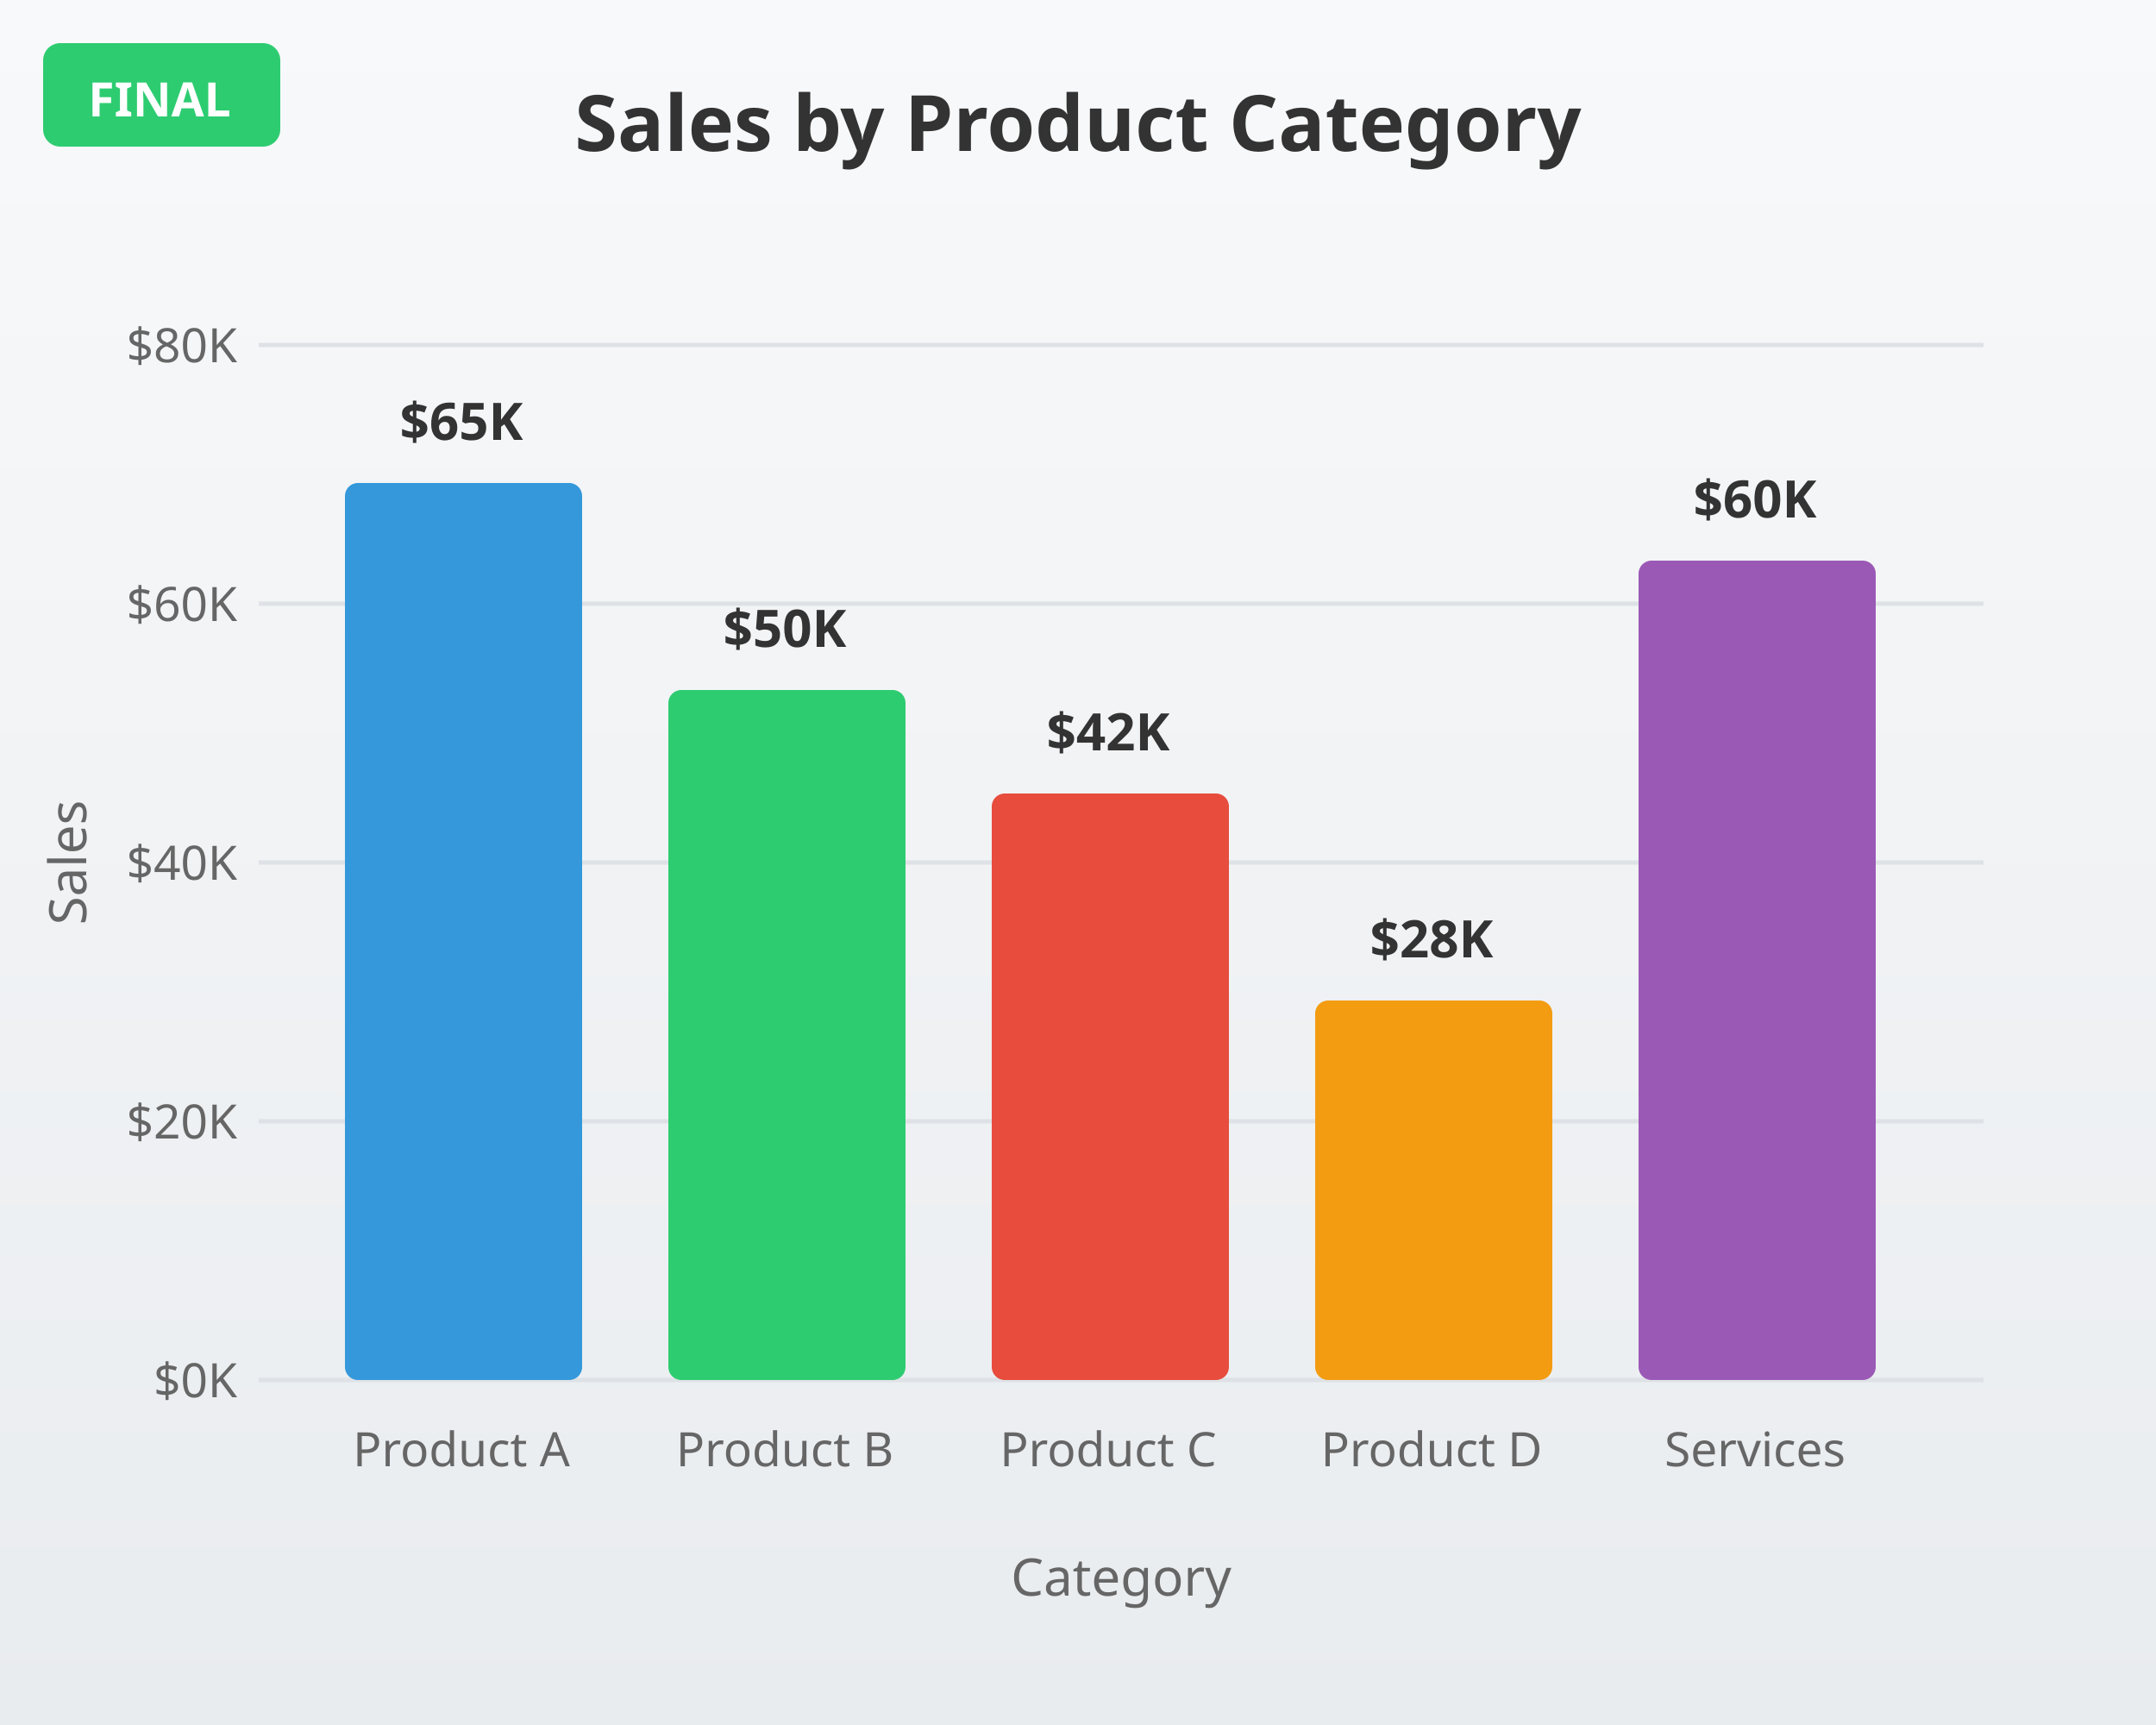
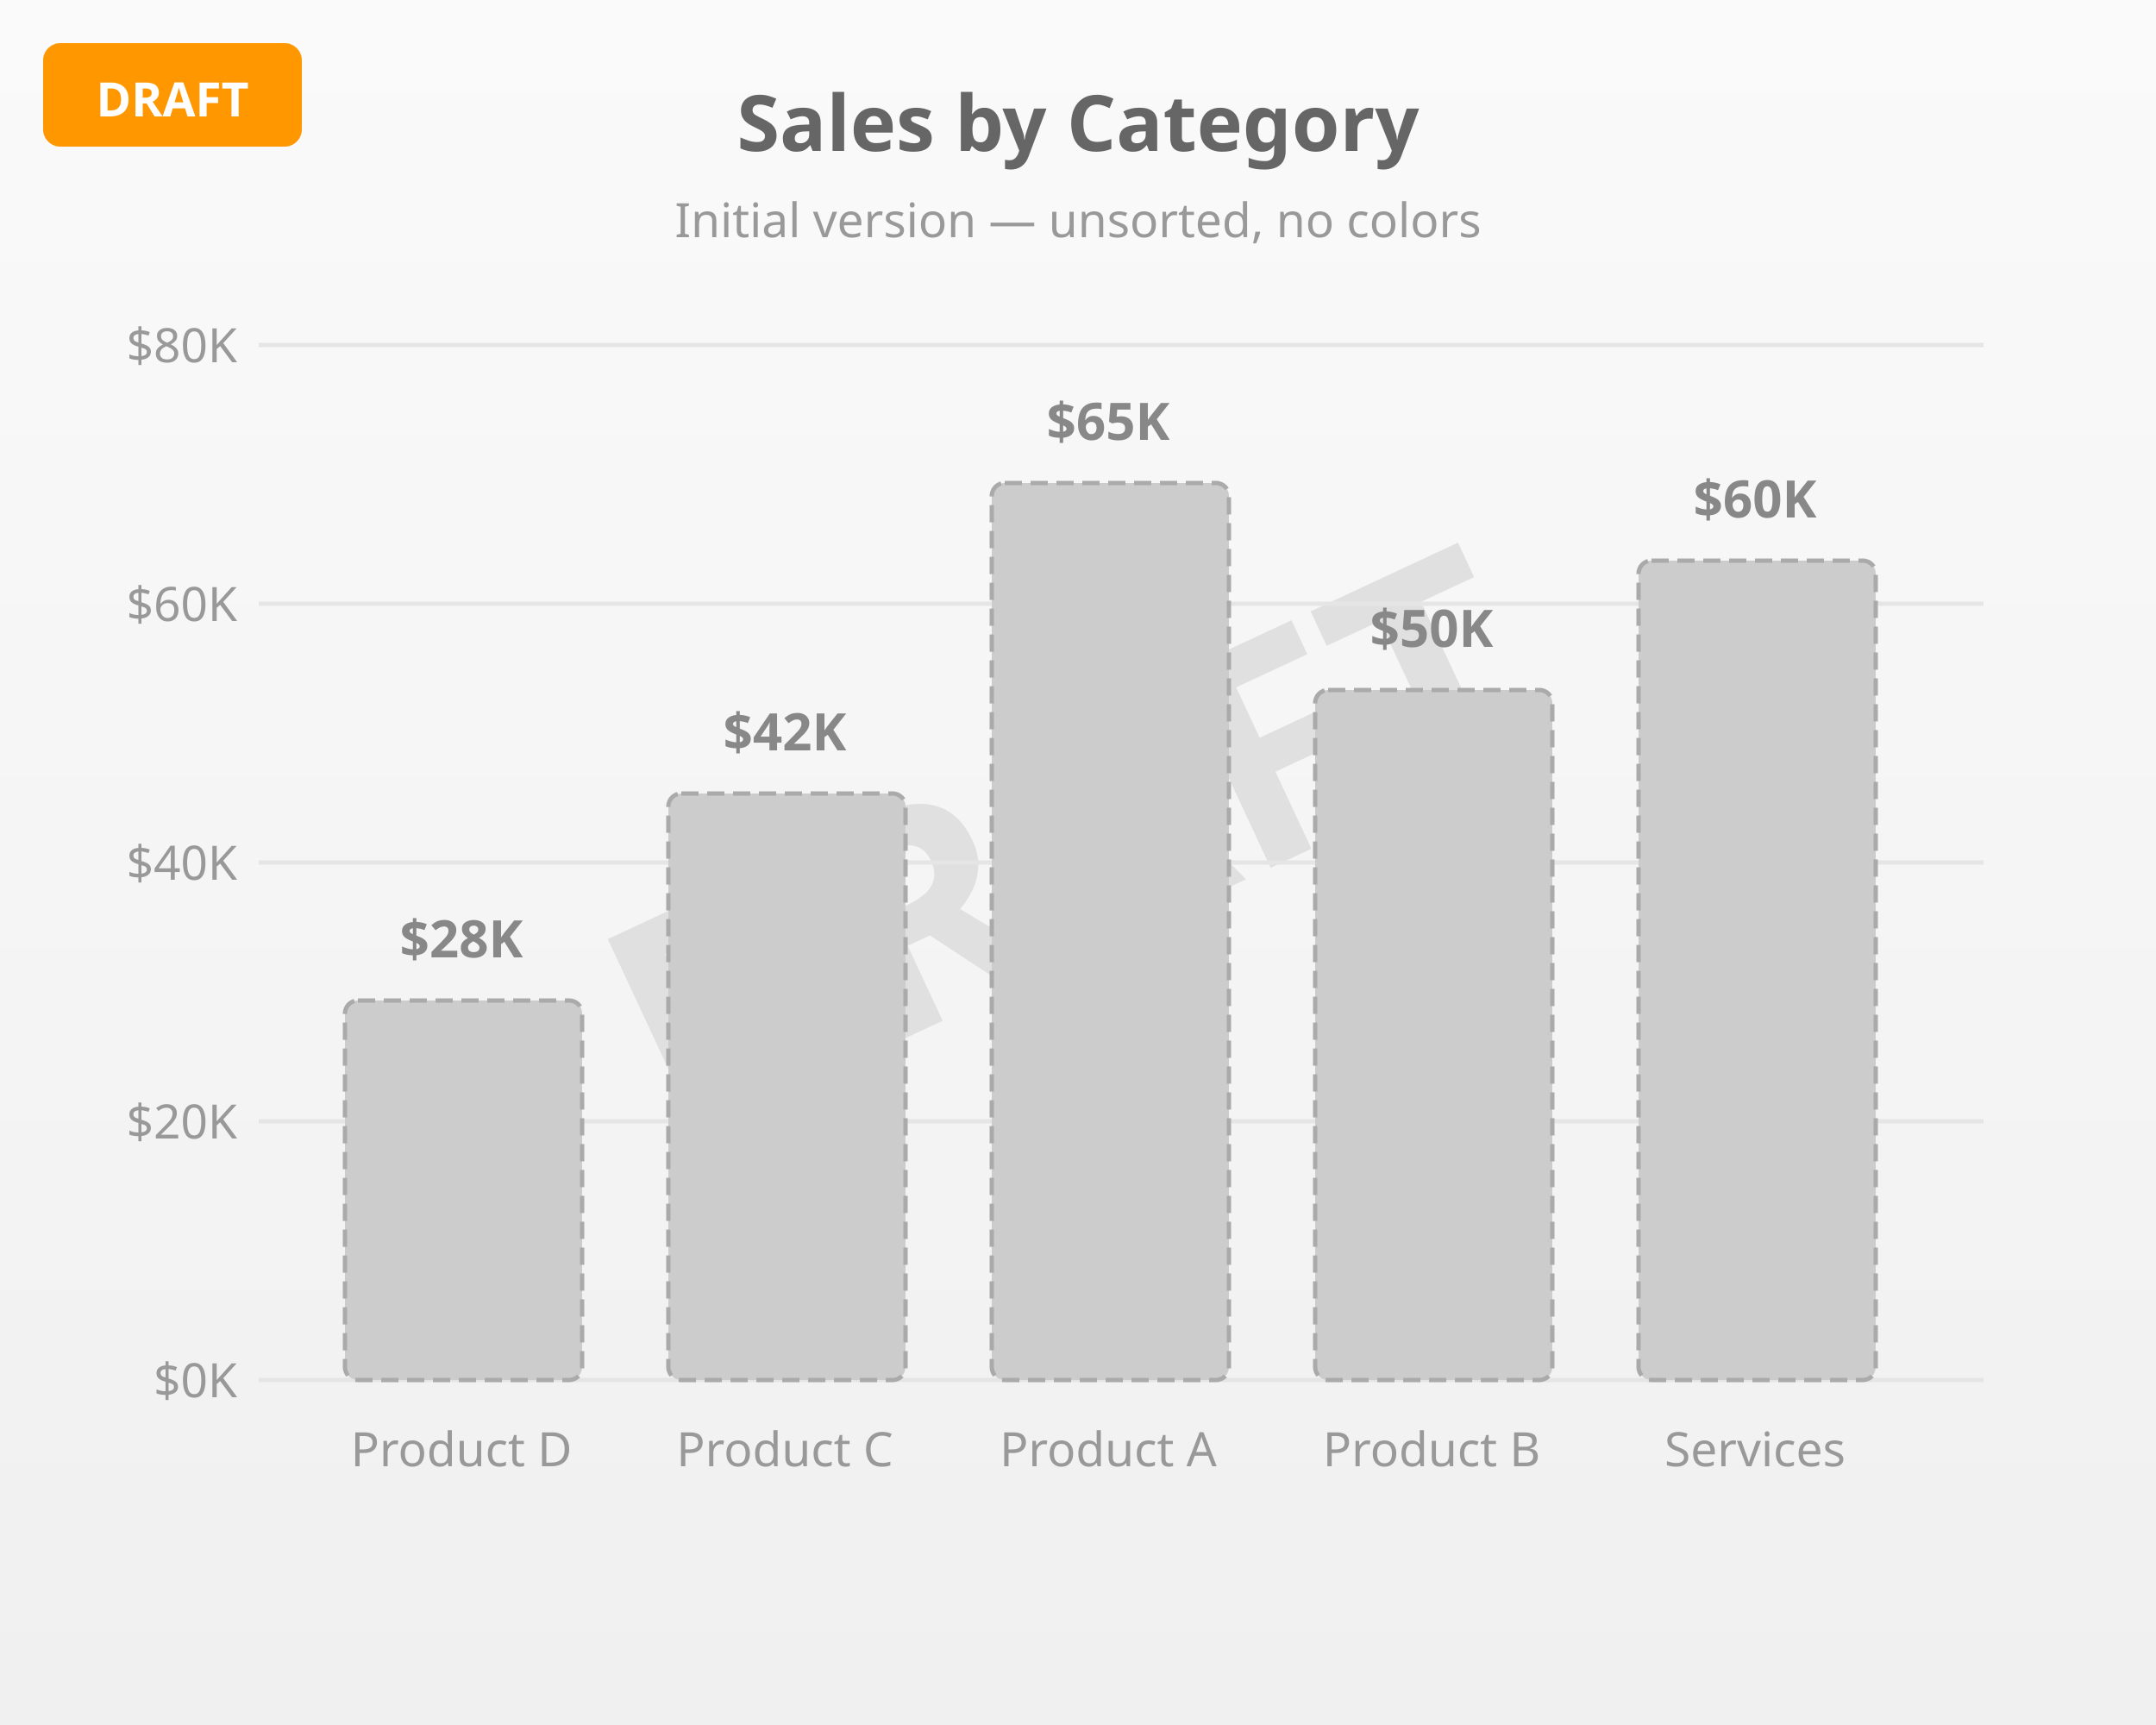
<svg xmlns="http://www.w3.org/2000/svg" viewBox="0 0 500 400">
  <defs>
    <linearGradient id="bg2" x1="0%" y1="0%" x2="0%" y2="100%">
-       <stop offset="0%" style="stop-color:#f8f9fa" />
-       <stop offset="100%" style="stop-color:#e9ecef" />
+       <stop offset="0%" style="stop-color:#fafafa" />
+       <stop offset="100%" style="stop-color:#f0f0f0" />
    </linearGradient>
  </defs>
  <rect width="500" height="400" fill="url(#bg2)" />
-   <text x="250" y="35" text-anchor="middle" font-family="system-ui" font-size="18" font-weight="bold" fill="#333">Sales by Product Category</text>
-   <g stroke="#dee2e6" stroke-width="1">
+   <text x="250" y="220" text-anchor="middle" font-family="system-ui" font-size="70" font-weight="bold" fill="#e0e0e0" transform="rotate(-25 250 200)">DRAFT</text>
+   <text x="250" y="35" text-anchor="middle" font-family="system-ui" font-size="18" font-weight="bold" fill="#666">Sales by Category</text>
+   <text x="250" y="55" text-anchor="middle" font-family="system-ui" font-size="11" fill="#999">Initial version — unsorted, no colors</text>
+   <g stroke="#e5e5e5" stroke-width="1">
    <line x1="60" y1="320" x2="460" y2="320" />
    <line x1="60" y1="260" x2="460" y2="260" />
    <line x1="60" y1="200" x2="460" y2="200" />
    <line x1="60" y1="140" x2="460" y2="140" />
    <line x1="60" y1="80" x2="460" y2="80" />
  </g>
-   <g font-family="system-ui" font-size="11" fill="#666" text-anchor="end">
+   <g font-family="system-ui" font-size="11" fill="#999" text-anchor="end">
    <text x="55" y="324">$0K</text>
    <text x="55" y="264">$20K</text>
    <text x="55" y="204">$40K</text>
    <text x="55" y="144">$60K</text>
    <text x="55" y="84">$80K</text>
  </g>
-   <rect x="80" y="112" width="55" height="208" fill="#3498db" rx="3" />
-   <rect x="155" y="160" width="55" height="160" fill="#2ecc71" rx="3" />
-   <rect x="230" y="184" width="55" height="136" fill="#e74c3c" rx="3" />
-   <rect x="305" y="232" width="55" height="88" fill="#f39c12" rx="3" />
-   <rect x="380" y="130" width="55" height="190" fill="#9b59b6" rx="3" />
-   <g font-family="system-ui" font-size="12" font-weight="bold" fill="#333" text-anchor="middle">
-     <text x="107" y="102">$65K</text>
-     <text x="182" y="150">$50K</text>
-     <text x="257" y="174">$42K</text>
-     <text x="332" y="222">$28K</text>
+   <rect x="80" y="232" width="55" height="88" fill="#ccc" stroke="#aaa" stroke-width="1" stroke-dasharray="4,2" rx="3" />
+   <rect x="155" y="184" width="55" height="136" fill="#ccc" stroke="#aaa" stroke-width="1" stroke-dasharray="4,2" rx="3" />
+   <rect x="230" y="112" width="55" height="208" fill="#ccc" stroke="#aaa" stroke-width="1" stroke-dasharray="4,2" rx="3" />
+   <rect x="305" y="160" width="55" height="160" fill="#ccc" stroke="#aaa" stroke-width="1" stroke-dasharray="4,2" rx="3" />
+   <rect x="380" y="130" width="55" height="190" fill="#ccc" stroke="#aaa" stroke-width="1" stroke-dasharray="4,2" rx="3" />
+   <g font-family="system-ui" font-size="12" font-weight="bold" fill="#888" text-anchor="middle">
+     <text x="107" y="222">$28K</text>
+     <text x="182" y="174">$42K</text>
+     <text x="257" y="102">$65K</text>
+     <text x="332" y="150">$50K</text>
    <text x="407" y="120">$60K</text>
  </g>
-   <g font-family="system-ui" font-size="11" fill="#666" text-anchor="middle">
-     <text x="107" y="340">Product A</text>
-     <text x="182" y="340">Product B</text>
-     <text x="257" y="340">Product C</text>
-     <text x="332" y="340">Product D</text>
+   <g font-family="system-ui" font-size="11" fill="#999" text-anchor="middle">
+     <text x="107" y="340">Product D</text>
+     <text x="182" y="340">Product C</text>
+     <text x="257" y="340">Product A</text>
+     <text x="332" y="340">Product B</text>
    <text x="407" y="340">Services</text>
  </g>
-   <text x="260" y="370" text-anchor="middle" font-family="system-ui" font-size="12" fill="#666">Category</text>
-   <text x="20" y="200" text-anchor="middle" font-family="system-ui" font-size="12" fill="#666" transform="rotate(-90,20,200)">Sales</text>
-   <rect x="10" y="10" width="55" height="24" fill="#2ecc71" rx="4" />
-   <text x="37" y="27" text-anchor="middle" font-family="system-ui" font-size="11" font-weight="bold" fill="white">FINAL</text>
+   <rect x="10" y="10" width="60" height="24" fill="#ff9800" rx="4" />
+   <text x="40" y="27" text-anchor="middle" font-family="system-ui" font-size="11" font-weight="bold" fill="white">DRAFT</text>
</svg>
